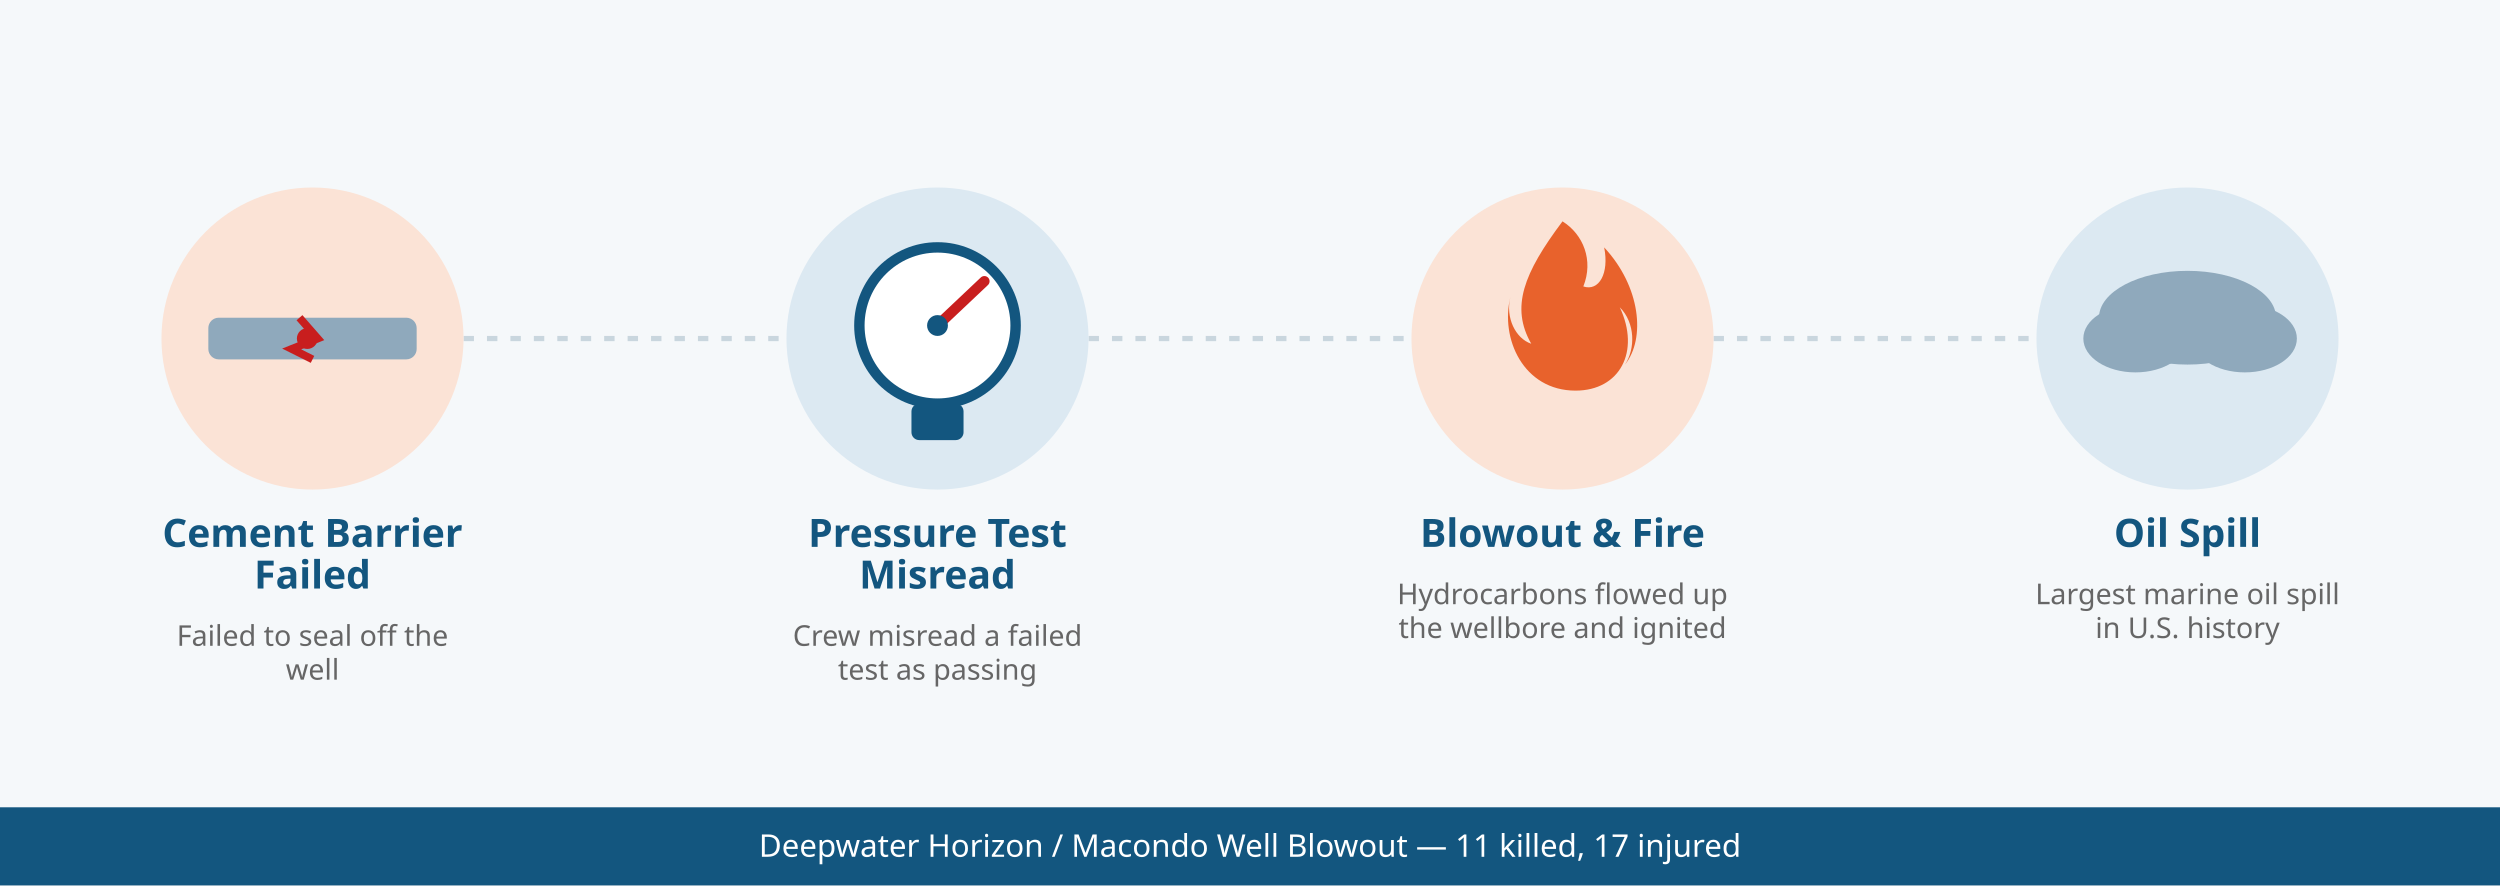
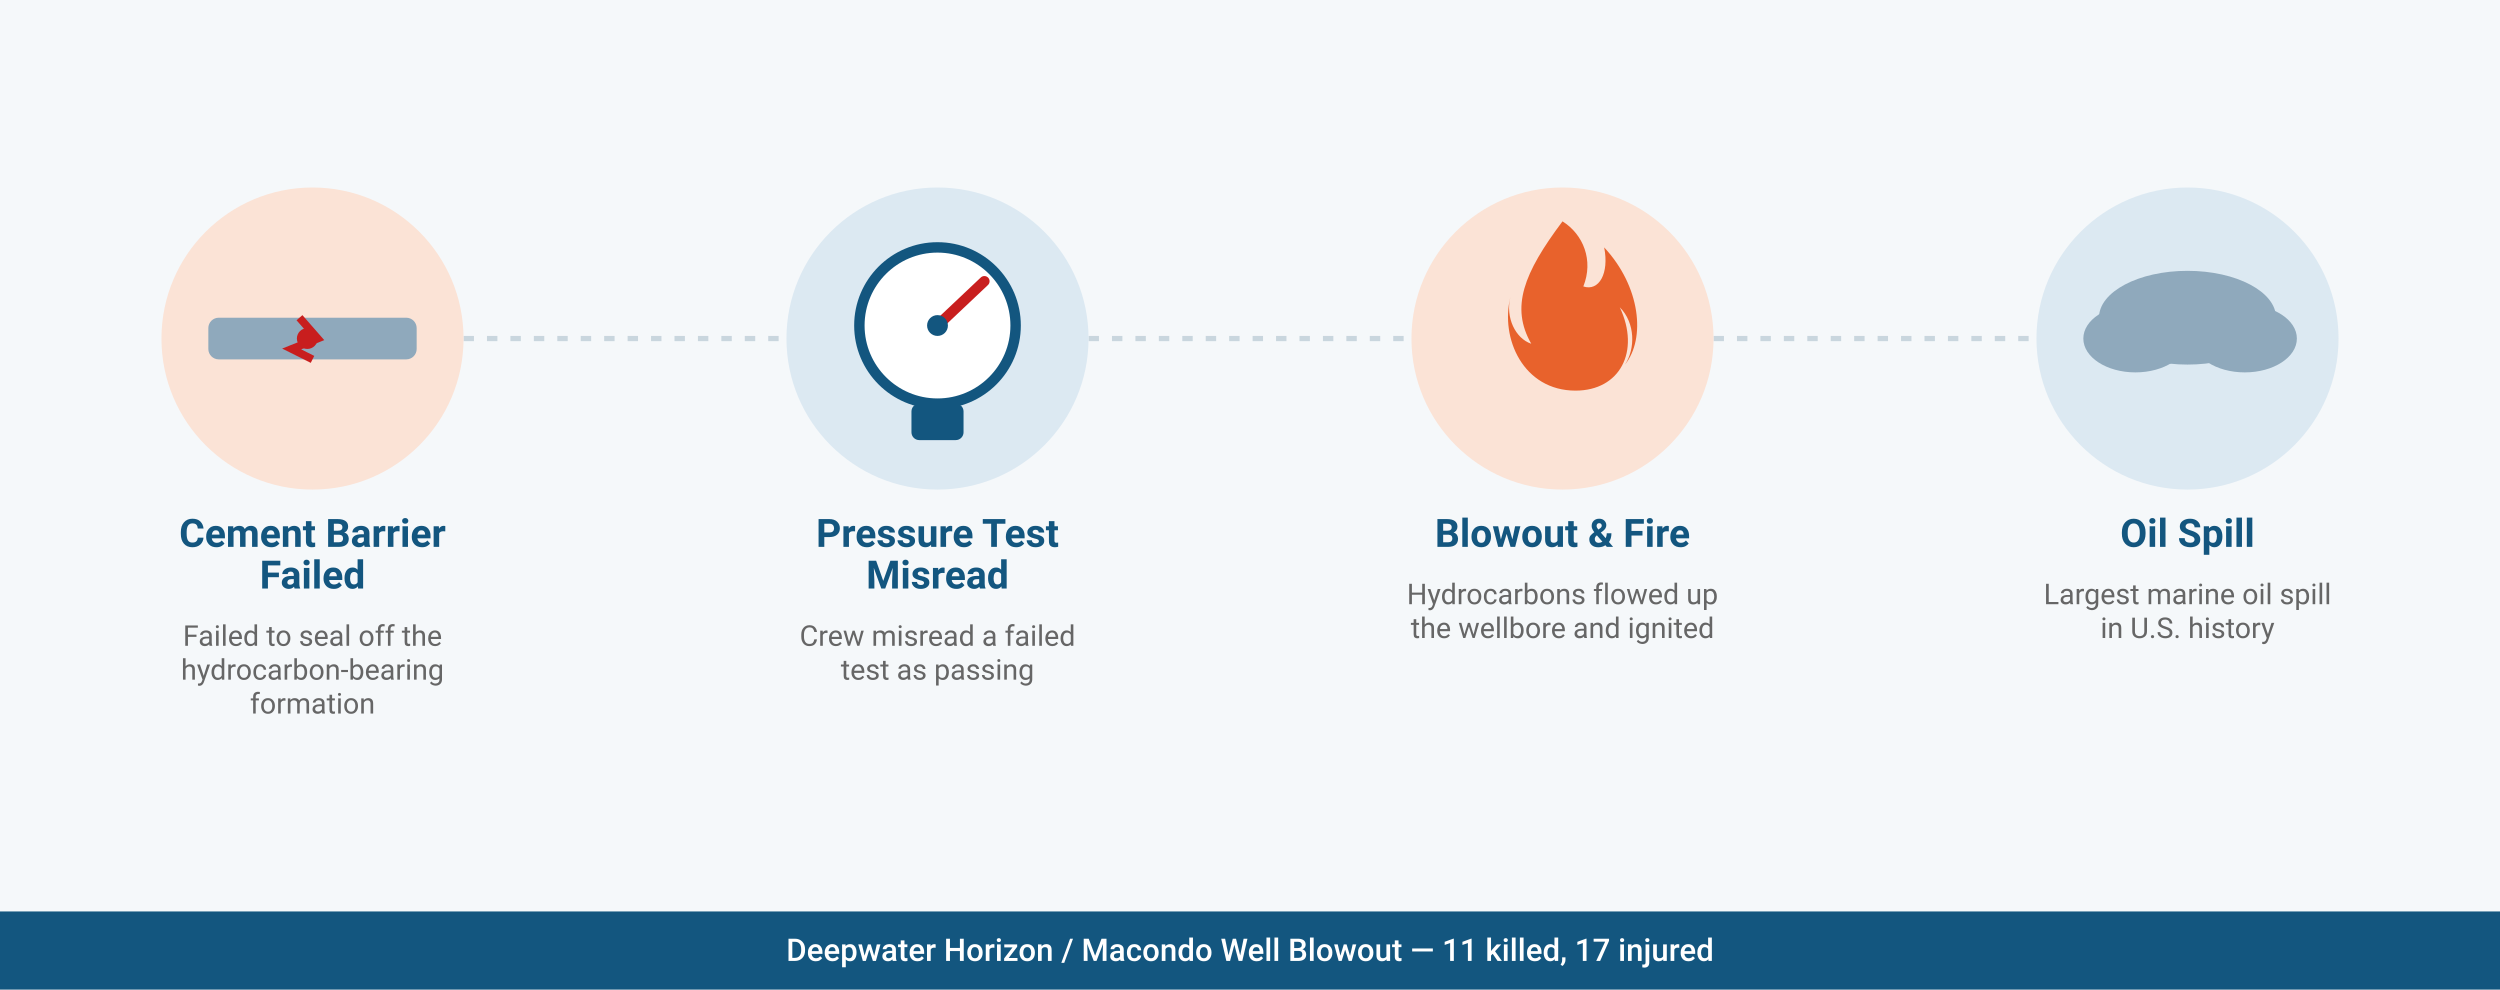
- <svg xmlns="http://www.w3.org/2000/svg" viewBox="0 0 960 340" font-family="'Poppins', sans-serif">
+ <svg xmlns="http://www.w3.org/2000/svg" viewBox="0 0 960 380" font-family="-apple-system, 'Segoe UI', Roboto, Arial, sans-serif">
  <defs>
    <style>
-       .label { font-family: 'Baloo 2', sans-serif; font-weight: 700; font-size: 15px; fill: #13567F; }
-       .sublabel { font-family: 'Poppins', sans-serif; font-size: 11px; fill: #666; }
+       .label { font-family: -apple-system, 'Segoe UI', Roboto, Arial, sans-serif; font-weight: 700; font-size: 15px; fill: #13567F; }
+       .sublabel { font-family: -apple-system, 'Segoe UI', Roboto, Arial, sans-serif; font-size: 11px; fill: #666; }
      .arrow { stroke: #C9D6DE; stroke-width: 2; fill: none; }
    </style>
  </defs>
-   <rect width="960" height="340" fill="#F5F8FA" />
+   <rect width="960" height="380" fill="#F5F8FA" />
  <line x1="178" y1="130" x2="302" y2="130" class="arrow" stroke-dasharray="4 5" />
  <line x1="418" y1="130" x2="542" y2="130" class="arrow" stroke-dasharray="4 5" />
  <line x1="658" y1="130" x2="782" y2="130" class="arrow" stroke-dasharray="4 5" />
  <g transform="translate(60,50)">
    <circle cx="60" cy="80" r="58" fill="#FBE3D6" />
    <rect x="20" y="72" width="80" height="16" rx="4" fill="#8FA9BC" />
    <path d="M55,72 L62,80 L52,84 L60,88" stroke="#C81E1E" stroke-width="3" fill="none" />
    <circle cx="58" cy="80" r="4" fill="#C81E1E" />
    <text x="60" y="160" text-anchor="middle" class="label">Cement Barrier</text>
    <text x="60" y="176" text-anchor="middle" class="label">Failed</text>
    <text x="60" y="198" text-anchor="middle" class="sublabel">Failed to seal off the</text>
-     <text x="60" y="211" text-anchor="middle" class="sublabel">well</text>
+     <text x="60" y="211" text-anchor="middle" class="sublabel">hydrocarbon-bearing</text>
+     <text x="60" y="224" text-anchor="middle" class="sublabel">formation</text>
  </g>
  <g transform="translate(300,50)">
    <circle cx="60" cy="80" r="58" fill="#DCE9F2" />
    <circle cx="60" cy="75" r="30" fill="#fff" stroke="#13567F" stroke-width="4" />
    <line x1="60" y1="75" x2="78" y2="58" stroke="#C81E1E" stroke-width="4" stroke-linecap="round" />
    <circle cx="60" cy="75" r="4" fill="#13567F" />
    <rect x="50" y="105" width="20" height="14" rx="3" fill="#13567F" />
    <text x="60" y="160" text-anchor="middle" class="label">Pressure Test</text>
    <text x="60" y="176" text-anchor="middle" class="label">Misread</text>
    <text x="60" y="198" text-anchor="middle" class="sublabel">Crew misread a failed</text>
    <text x="60" y="211" text-anchor="middle" class="sublabel">test as passing</text>
  </g>
  <g transform="translate(540,50)">
    <circle cx="60" cy="80" r="58" fill="#FBE3D6" />
    <path d="M60,35 C45,55 40,68 48,82 C42,80 38,72 40,64 C36,80 45,100 65,100 C82,100 90,85 82,68 C88,74 88,84 84,90 C92,80 90,60 76,45 C78,55 74,62 68,60 C72,50 68,40 60,35 Z" fill="#E8622C" />
    <text x="60" y="160" text-anchor="middle" class="label">Blowout &amp; Fire</text>
    <text x="60" y="182" text-anchor="middle" class="sublabel">Hydrocarbons flowed up</text>
    <text x="60" y="195" text-anchor="middle" class="sublabel">the wellbore and ignited</text>
  </g>
  <g transform="translate(780,50)">
    <circle cx="60" cy="80" r="58" fill="#DCE9F2" />
    <ellipse cx="60" cy="72" rx="34" ry="18" fill="#8FA9BC" />
    <ellipse cx="40" cy="80" rx="20" ry="13" fill="#8FA9BC" />
    <ellipse cx="82" cy="80" rx="20" ry="13" fill="#8FA9BC" />
    <text x="60" y="160" text-anchor="middle" class="label">Oil Spill</text>
    <text x="60" y="182" text-anchor="middle" class="sublabel">Largest marine oil spill</text>
    <text x="60" y="195" text-anchor="middle" class="sublabel">in U.S. history</text>
  </g>
-   <rect x="0" y="310" width="960" height="30" fill="#13567F" />
-   <text x="480" y="329" text-anchor="middle" fill="#fff" font-size="12" font-family="'Poppins', sans-serif" font-weight="500">Deepwater Horizon / Macondo Well Blowout — 11 killed, 17 injured</text>
+   <rect x="0" y="350" width="960" height="30" fill="#13567F" />
+   <text x="480" y="369" text-anchor="middle" fill="#fff" font-size="12" font-family="-apple-system, 'Segoe UI', Roboto, Arial, sans-serif" font-weight="500">Deepwater Horizon / Macondo Well Blowout — 11 killed, 17 injured</text>
</svg>
